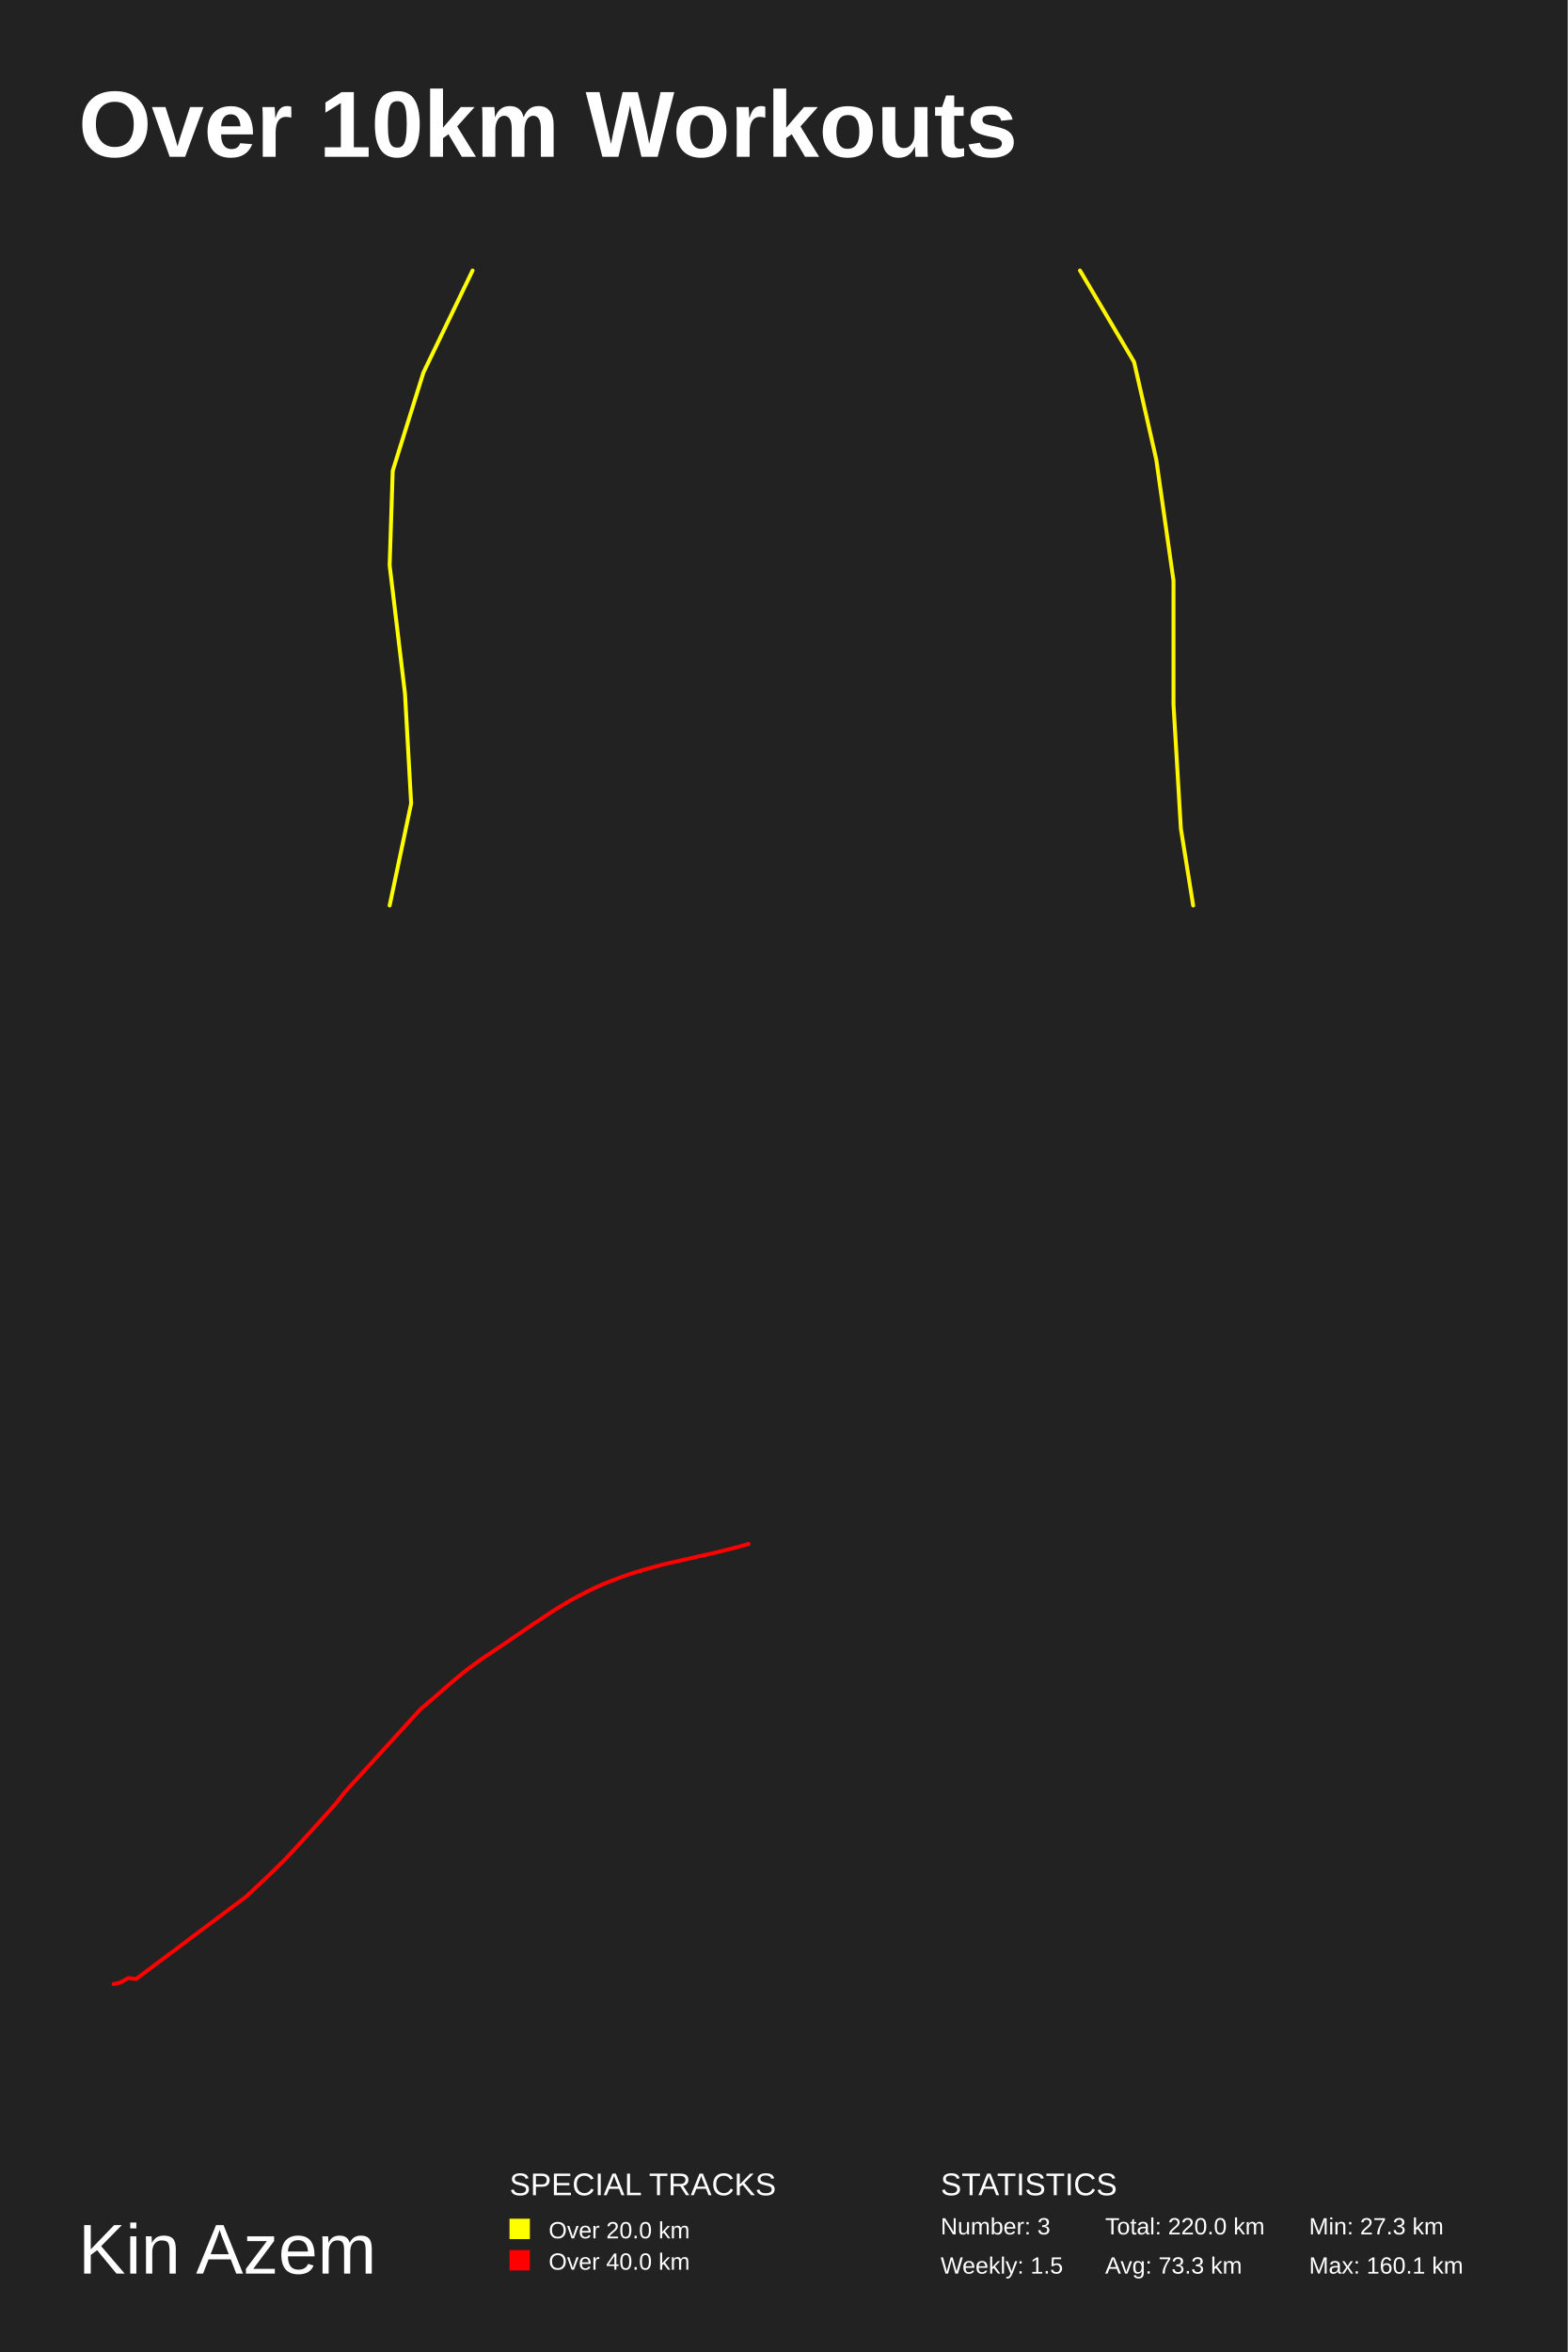
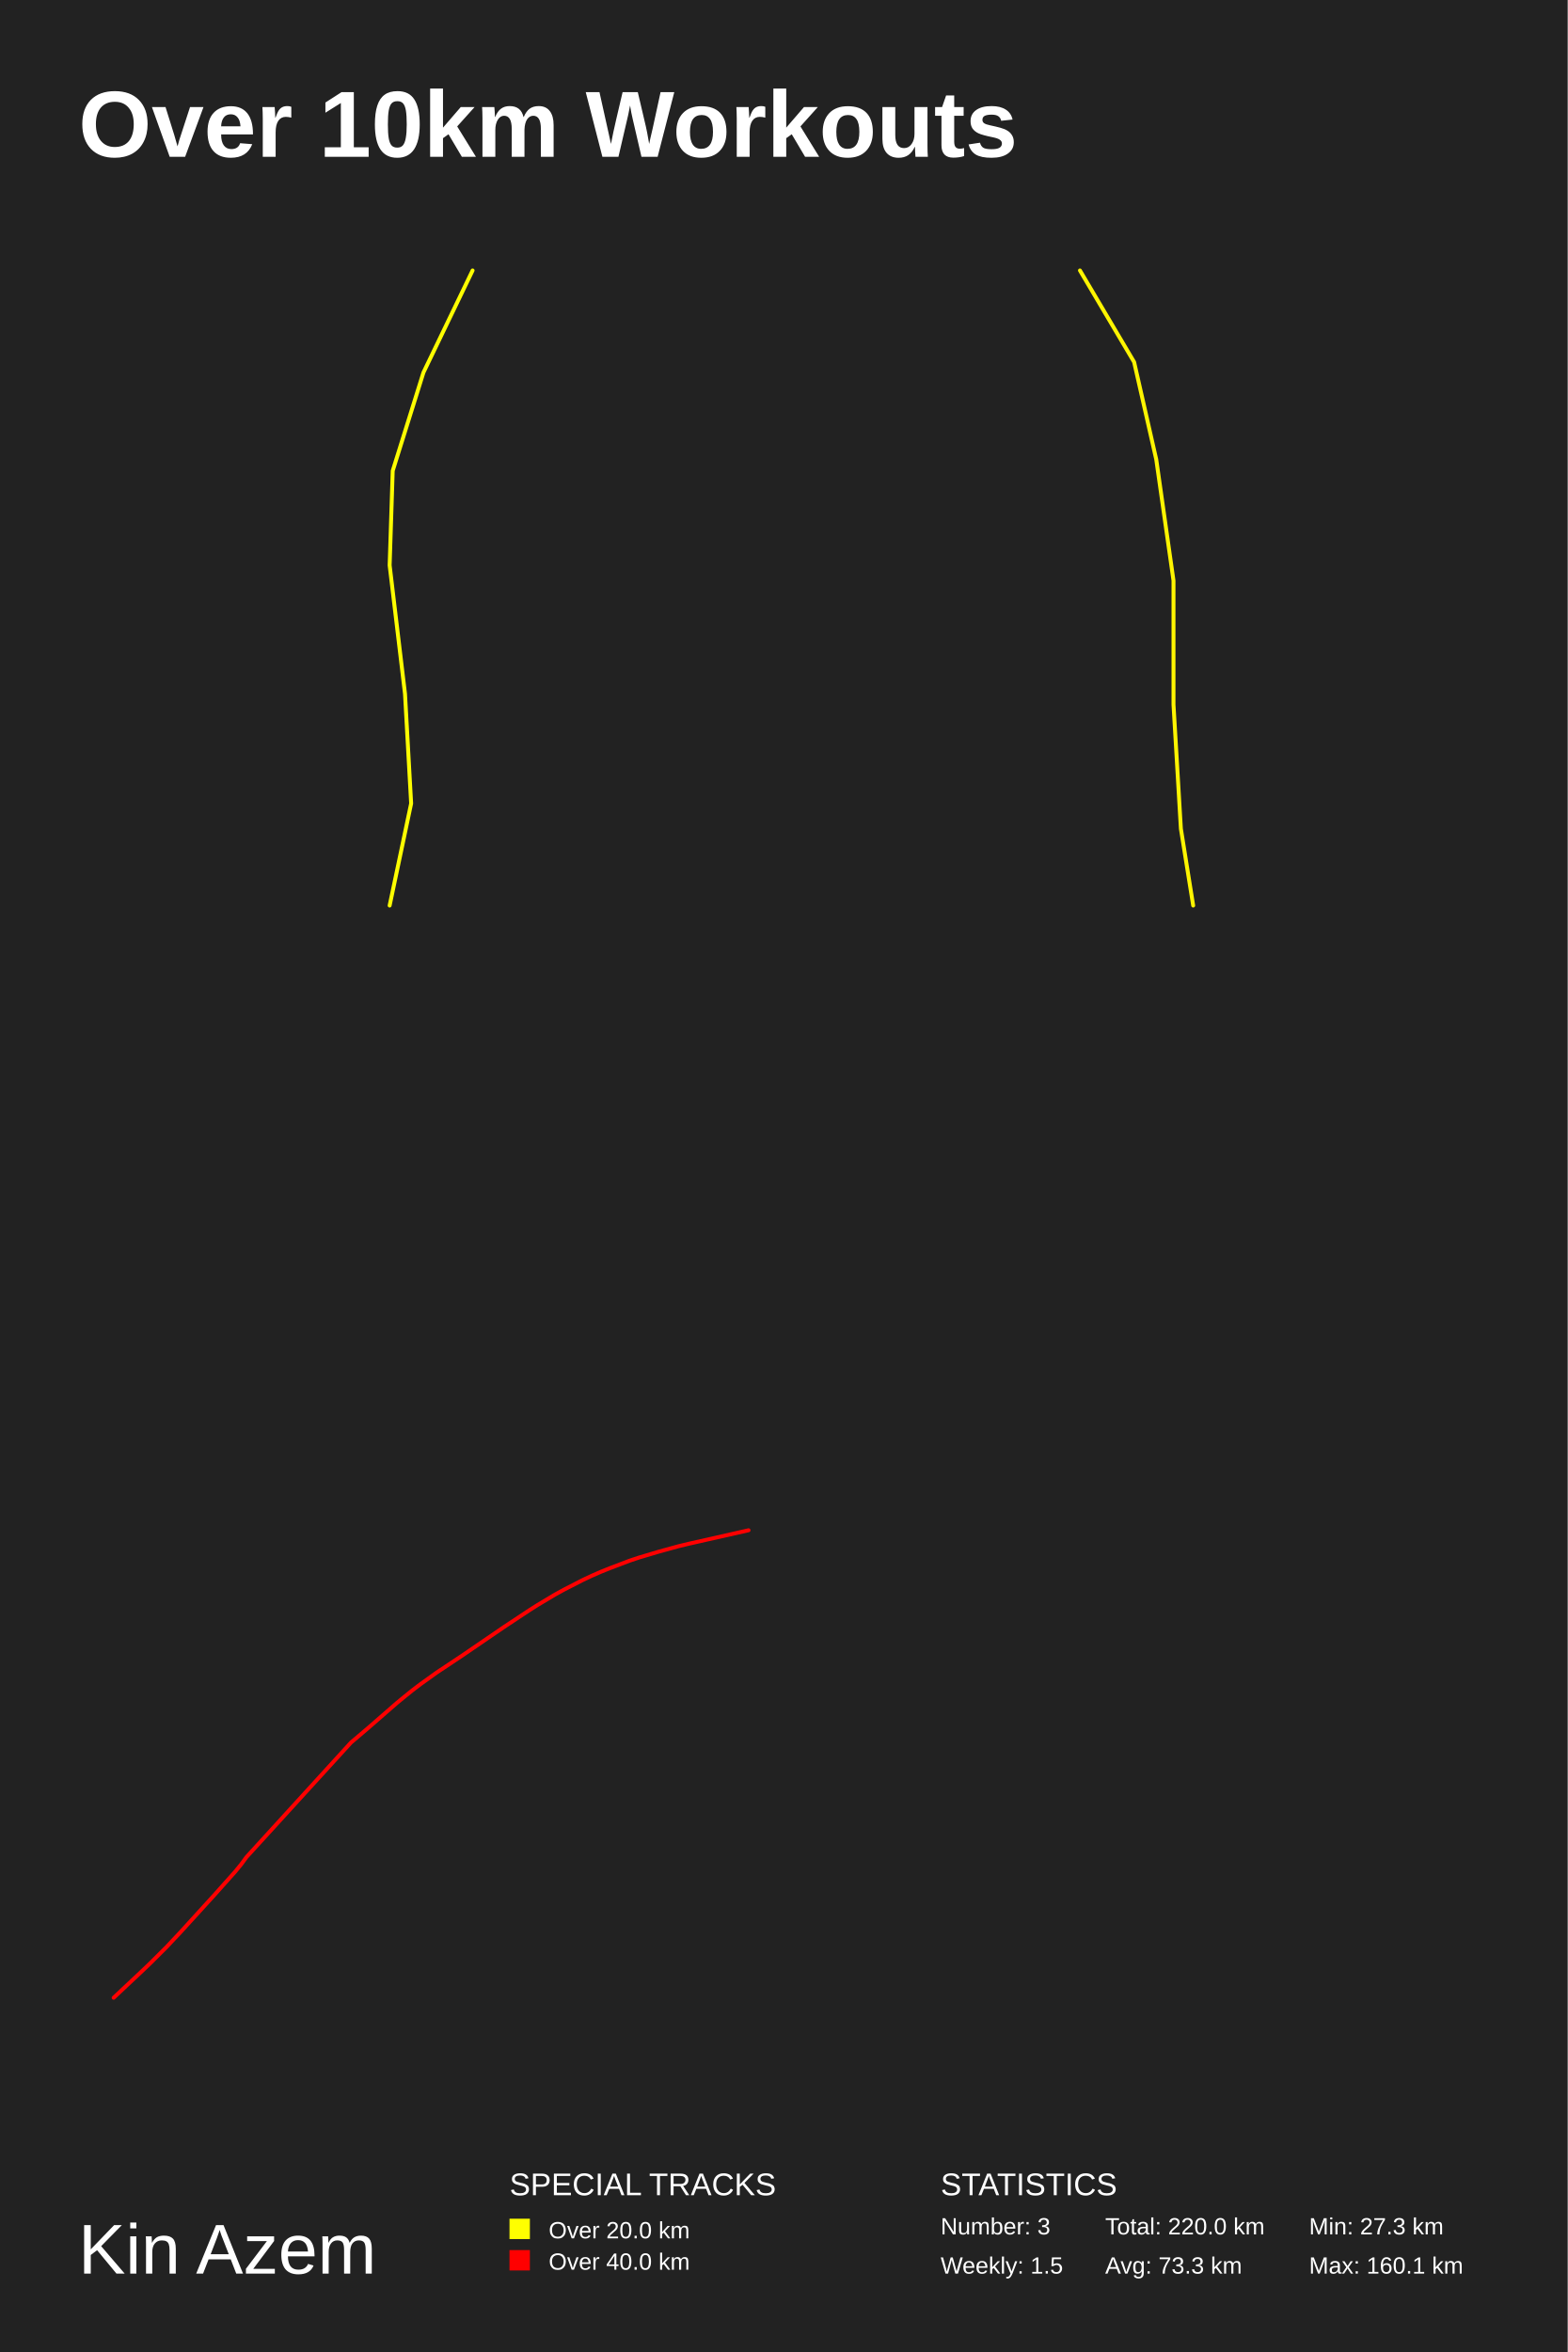
<svg xmlns="http://www.w3.org/2000/svg" baseProfile="full" height="300mm" version="1.1" viewBox="0,0,200,300" width="200mm">
  <defs />
  <rect fill="#222222" height="300" width="200" x="0" y="0" />
  <text fill="#FFFFFF" style="font-size:12px; font-family:Arial; font-weight:bold;" x="10" y="20">Over 10km Workouts</text>
  <text fill="#FFFFFF" style="font-size:9px; font-family:Arial" x="10" y="290">Kin Azem</text>
  <text fill="#FFFFFF" style="font-size:4px; font-family:Arial" x="65" y="280">SPECIAL TRACKS</text>
  <rect fill="yellow" height="2.6" width="2.6" x="65" y="283" />
  <text fill="#FFFFFF" style="font-size:3px; font-family:Arial" x="70" y="285.5">Over 20.0 km</text>
  <rect fill="red" height="2.6" width="2.6" x="65" y="287" />
  <text fill="#FFFFFF" style="font-size:3px; font-family:Arial" x="70" y="289.5">Over 40.0 km</text>
  <text fill="#FFFFFF" style="font-size:4px; font-family:Arial" x="120" y="280">STATISTICS</text>
  <text fill="#FFFFFF" style="font-size:3px; font-family:Arial" x="120" y="285">Number: 3</text>
  <text fill="#FFFFFF" style="font-size:3px; font-family:Arial" x="120" y="290">Weekly: 1.5</text>
  <text fill="#FFFFFF" style="font-size:3px; font-family:Arial" x="141" y="285">Total: 220.0 km</text>
  <text fill="#FFFFFF" style="font-size:3px; font-family:Arial" x="141" y="290">Avg: 73.3 km</text>
  <text fill="#FFFFFF" style="font-size:3px; font-family:Arial" x="167" y="285">Min: 27.3 km</text>
  <text fill="#FFFFFF" style="font-size:3px; font-family:Arial" x="167" y="290">Max: 160.1 km</text>
  <polyline fill="none" opacity="1" points="60.291,34.5 54.02,47.518 50.101,60.054 49.709,72.107 51.669,88.5 52.453,102.482 49.709,115.5" stroke="#ffff00" stroke-dasharray="none" stroke-linecap="round" stroke-linejoin="round" stroke-width="0.5" />
  <polyline fill="none" opacity="1" points="152.223,115.5 150.653,105.705 149.711,89.882 149.711,74.058 147.512,58.612 144.686,46.179 137.777,34.5" stroke="#fff500" stroke-dasharray="none" stroke-linecap="round" stroke-linejoin="round" stroke-width="0.5" />
-   <polyline fill="none" opacity="1" points="95.5,196.935 93.672,197.446 90.887,198.126 85.262,199.396 84.337,199.619 82.477,200.129 80.638,200.679 79.735,200.98 77.94,201.661 77.059,202.014 76.188,202.394 75.329,202.799 73.621,203.676 72.783,204.135 71.14,205.116 70.335,205.627 67.963,207.197 64.036,209.881 61.675,211.451 60.141,212.551 59.401,213.113 58.672,213.702 57.954,214.291 55.234,216.66 53.645,218.008 43.854,228.74 43.386,229.381 42.798,230.101 40.883,232.247 37.663,235.78 36.347,237.18 34.954,238.567 34.247,239.248 31.418,241.904 17.361,252.424 16.36,252.306 15.305,252.895 14.5,253.065" stroke="red" stroke-dasharray="none" stroke-linecap="round" stroke-linejoin="round" stroke-width="0.5" />
+   <polyline fill="none" opacity="1" points="95.5,195.186 87.839,196.916 86.579,197.219 84.045,197.914 81.541,198.663 80.311,199.073 77.866,200 76.665,200.481 75.48,200.999 74.309,201.551 71.982,202.746 70.841,203.37 68.604,204.707 67.507,205.402 64.277,207.541 58.927,211.196 55.711,213.335 53.622,214.833 52.614,215.599 51.621,216.402 50.643,217.204 46.939,220.431 44.775,222.267 31.438,236.883 30.801,237.757 30.001,238.737 27.392,241.66 23.006,246.473 21.213,248.38 19.316,250.269 18.353,251.196 14.5,254.814" stroke="red" stroke-dasharray="none" stroke-linecap="round" stroke-linejoin="round" stroke-width="0.5" />
</svg>
